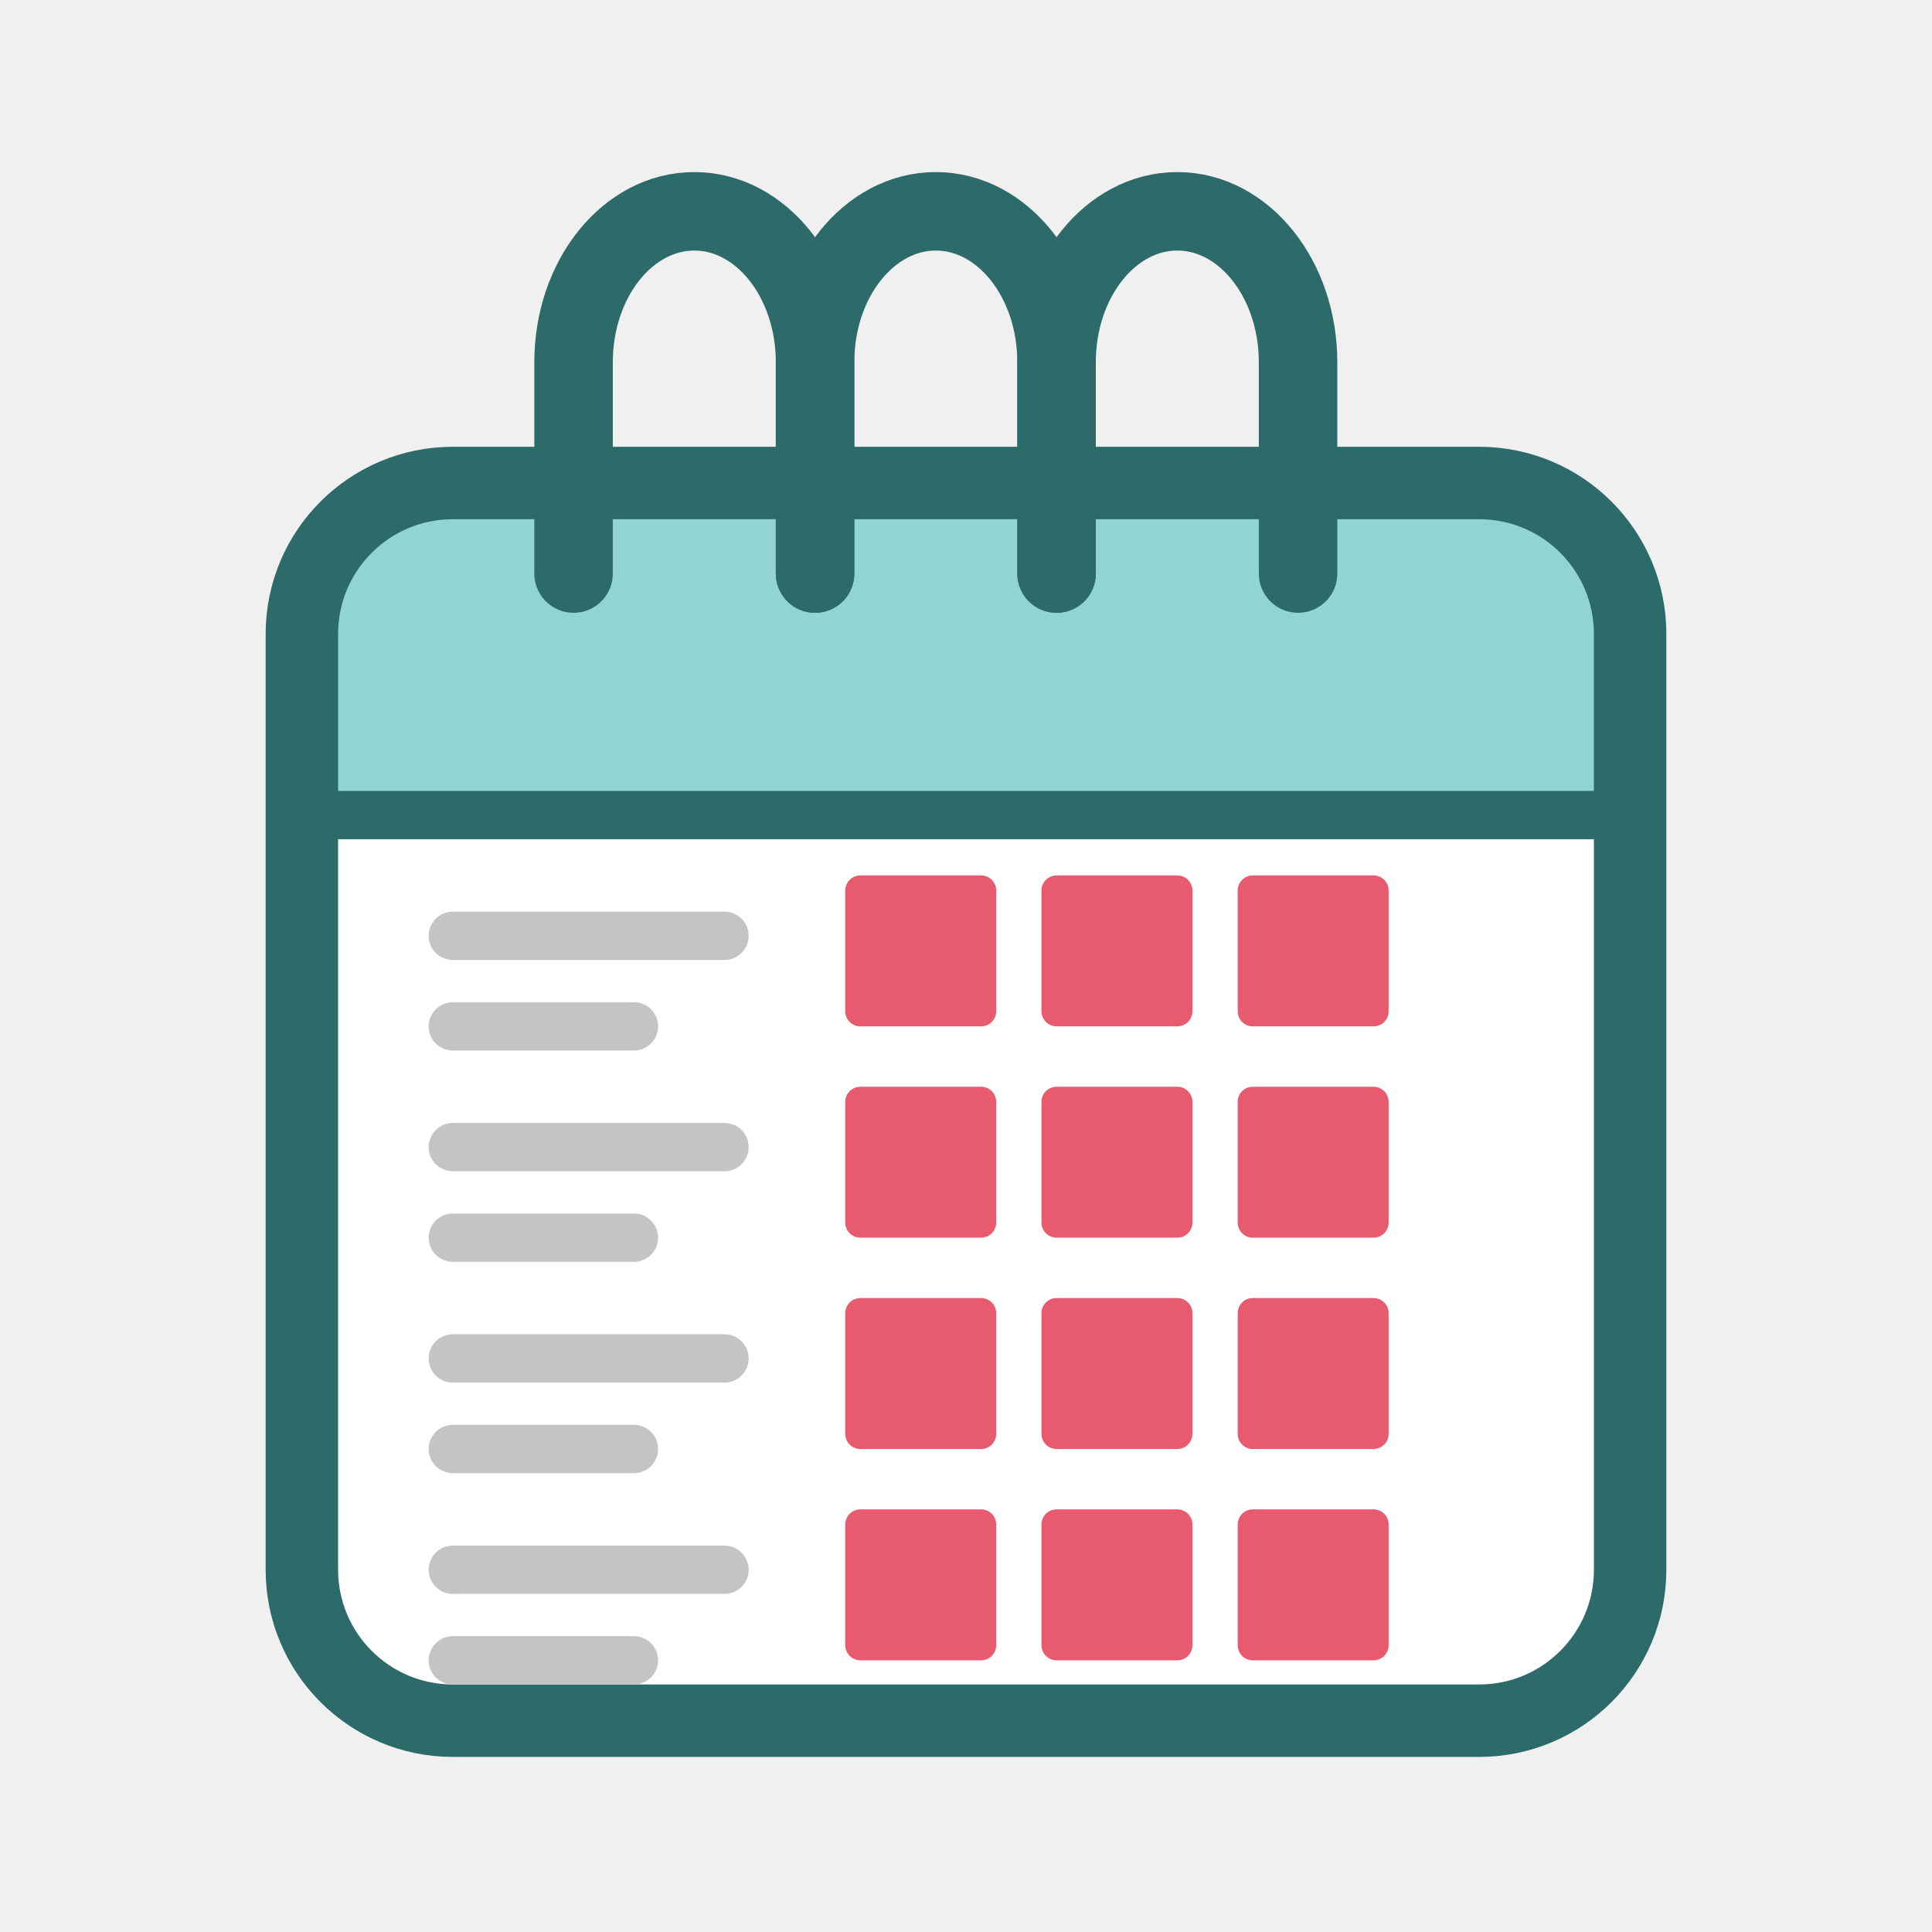
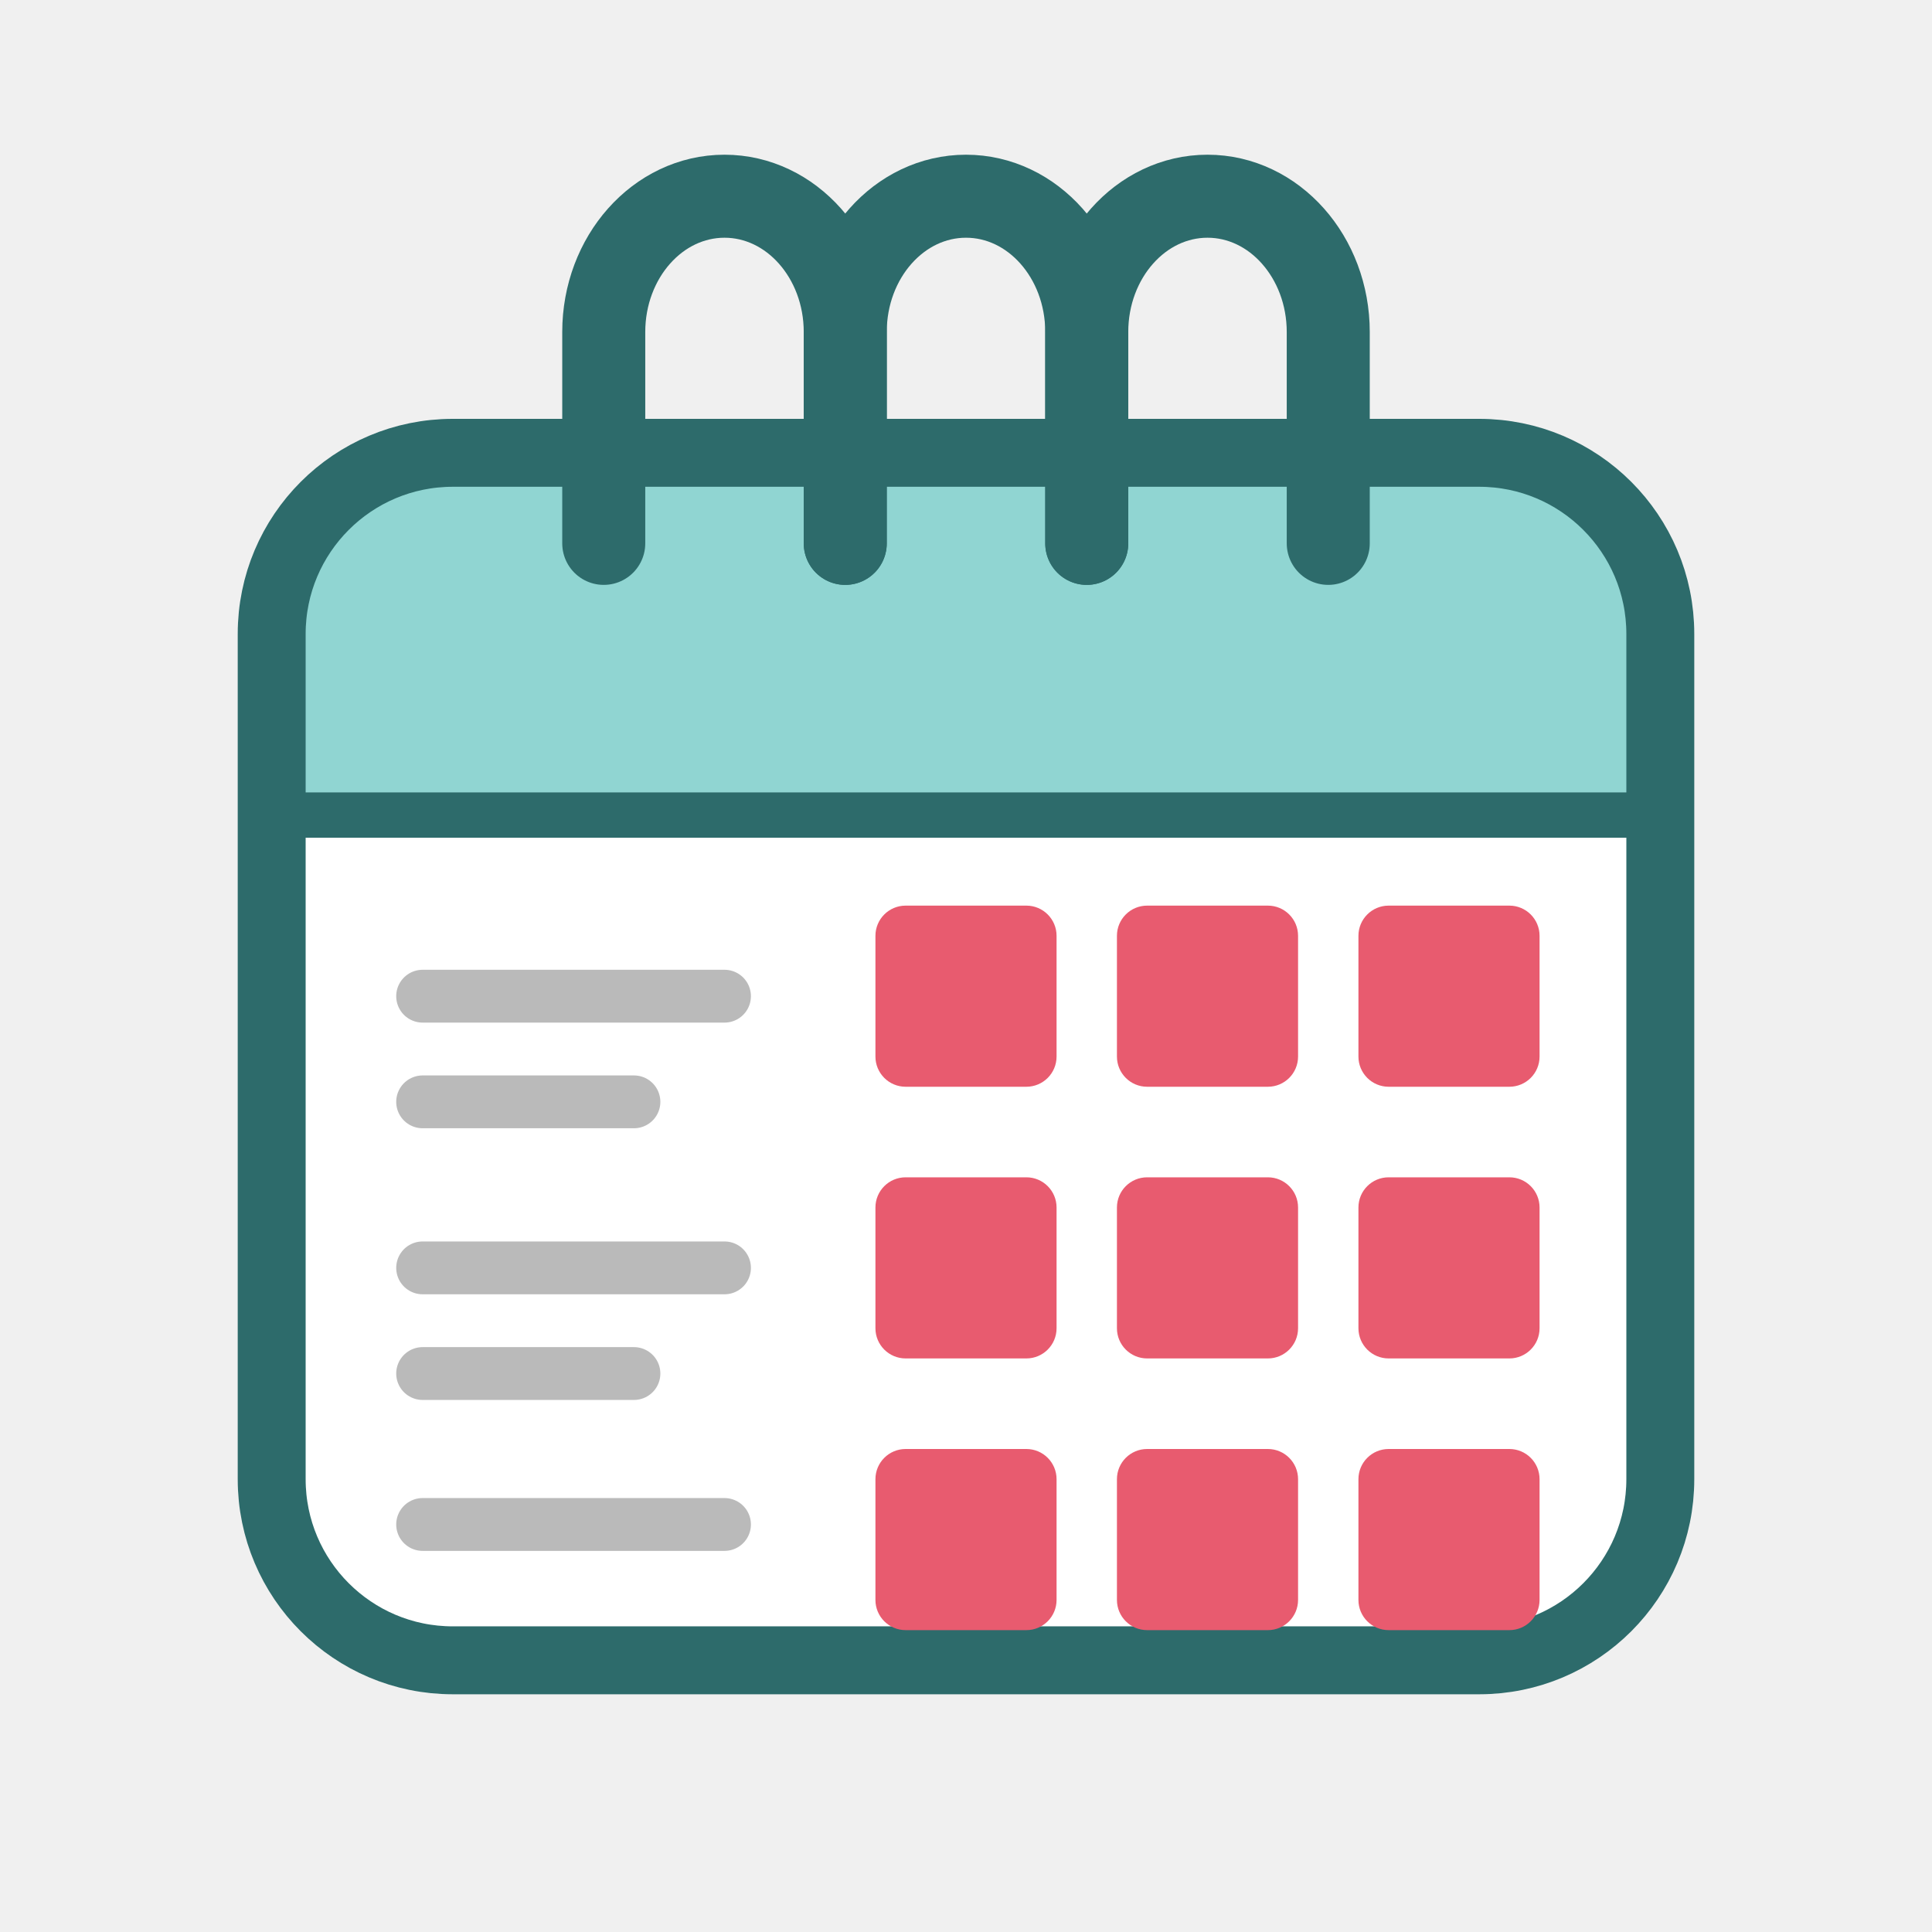
- <svg xmlns="http://www.w3.org/2000/svg" width="64" height="64" viewBox="0 0 64 64" fill="none">
-   <path d="M15,16 L49,16 A5,5 0 0,1 54,21 L54,52 A5,5 0 0,1 49,57 L15,57 A5,5 0 0,1 10,52 L10,21 A5,5 0 0,1 15,16 Z" fill="#90D5D2" />
-   <path d="M10,27 L54,27 L54,52 A5,5 0 0,1 49,57 L15,57 A5,5 0 0,1 10,52 Z" fill="#FFFFFF" />
-   <path d="M15,16 L49,16 A5,5 0 0,1 54,21 L54,52 A5,5 0 0,1 49,57 L15,57 A5,5 0 0,1 10,52 L10,21 A5,5 0 0,1 15,16 Z" stroke="#2D6B6B" stroke-width="2.4" fill="none" />
-   <line x1="10" y1="27" x2="54" y2="27" stroke="#2D6B6B" stroke-width="1.6" />
-   <path d="M19,19 V12 A4,5 0 0,1 27,12 V19" stroke="#2D6B6B" stroke-width="2.6" stroke-linecap="round" fill="none" />
-   <path d="M27,19 V12 A4,5 0 0,1 35,12 V19" stroke="#2D6B6B" stroke-width="2.6" stroke-linecap="round" fill="none" />
-   <path d="M35,19 V12 A4,5 0 0,1 43,12 V19" stroke="#2D6B6B" stroke-width="2.6" stroke-linecap="round" fill="none" />
-   <line x1="15" y1="31" x2="24" y2="31" stroke="#C4C4C4" stroke-width="1.6" stroke-linecap="round" />
-   <line x1="15" y1="34" x2="21" y2="34" stroke="#C4C4C4" stroke-width="1.6" stroke-linecap="round" />
-   <line x1="15" y1="38" x2="24" y2="38" stroke="#C4C4C4" stroke-width="1.6" stroke-linecap="round" />
-   <line x1="15" y1="41" x2="21" y2="41" stroke="#C4C4C4" stroke-width="1.6" stroke-linecap="round" />
-   <line x1="15" y1="45" x2="24" y2="45" stroke="#C4C4C4" stroke-width="1.6" stroke-linecap="round" />
-   <line x1="15" y1="48" x2="21" y2="48" stroke="#C4C4C4" stroke-width="1.6" stroke-linecap="round" />
-   <line x1="15" y1="52" x2="24" y2="52" stroke="#C4C4C4" stroke-width="1.6" stroke-linecap="round" />
-   <line x1="15" y1="55" x2="21" y2="55" stroke="#C4C4C4" stroke-width="1.6" stroke-linecap="round" />
-   <rect x="28" y="29" width="5" height="5" rx="0.5" fill="#E85B6F" />
-   <rect x="34.5" y="29" width="5" height="5" rx="0.5" fill="#E85B6F" />
-   <rect x="41" y="29" width="5" height="5" rx="0.5" fill="#E85B6F" />
-   <rect x="28" y="36" width="5" height="5" rx="0.5" fill="#E85B6F" />
-   <rect x="34.5" y="36" width="5" height="5" rx="0.5" fill="#E85B6F" />
-   <rect x="41" y="36" width="5" height="5" rx="0.5" fill="#E85B6F" />
-   <rect x="28" y="43" width="5" height="5" rx="0.5" fill="#E85B6F" />
-   <rect x="34.5" y="43" width="5" height="5" rx="0.5" fill="#E85B6F" />
-   <rect x="41" y="43" width="5" height="5" rx="0.5" fill="#E85B6F" />
-   <rect x="28" y="50" width="5" height="5" rx="0.5" fill="#E85B6F" />
-   <rect x="34.5" y="50" width="5" height="5" rx="0.5" fill="#E85B6F" />
-   <rect x="41" y="50" width="5" height="5" rx="0.5" fill="#E85B6F" />
+ <svg xmlns="http://www.w3.org/2000/svg" width="128" height="128" viewBox="0 0 128 128" fill="none">
+   <rect x="18" y="30" width="92" height="80" rx="12" fill="#90D5D2" />
+   <path d="M18,54 L110,54 L110,98 A12,12 0 0,1 98,110 L30,110 A12,12 0 0,1 18,98 Z" fill="#FFFFFF" />
+   <rect x="18" y="30" width="92" height="80" rx="12" stroke="#2D6B6B" stroke-width="4.5" fill="none" />
+   <line x1="18" y1="54" x2="110" y2="54" stroke="#2D6B6B" stroke-width="3" />
+   <path d="M40,36 V22 A8,9 0 0,1 56,22 V36" stroke="#2D6B6B" stroke-width="5.5" stroke-linecap="round" fill="none" />
+   <path d="M56,36 V22 A8,9 0 0,1 72,22 V36" stroke="#2D6B6B" stroke-width="5.5" stroke-linecap="round" fill="none" />
+   <path d="M72,36 V22 A8,9 0 0,1 88,22 V36" stroke="#2D6B6B" stroke-width="5.5" stroke-linecap="round" fill="none" />
+   <line x1="28" y1="66" x2="48" y2="66" stroke="#BABABA" stroke-width="3.5" stroke-linecap="round" />
+   <line x1="28" y1="73" x2="42" y2="73" stroke="#BABABA" stroke-width="3.5" stroke-linecap="round" />
+   <line x1="28" y1="84" x2="48" y2="84" stroke="#BABABA" stroke-width="3.5" stroke-linecap="round" />
+   <line x1="28" y1="91" x2="42" y2="91" stroke="#BABABA" stroke-width="3.5" stroke-linecap="round" />
+   <line x1="28" y1="101" x2="48" y2="101" stroke="#BABABA" stroke-width="3.5" stroke-linecap="round" />
+   <rect x="58" y="60" width="12" height="12" rx="2" fill="#E85B6F" />
+   <rect x="74" y="60" width="12" height="12" rx="2" fill="#E85B6F" />
+   <rect x="90" y="60" width="12" height="12" rx="2" fill="#E85B6F" />
+   <rect x="58" y="78" width="12" height="12" rx="2" fill="#E85B6F" />
+   <rect x="74" y="78" width="12" height="12" rx="2" fill="#E85B6F" />
+   <rect x="90" y="78" width="12" height="12" rx="2" fill="#E85B6F" />
+   <rect x="58" y="96" width="12" height="12" rx="2" fill="#E85B6F" />
+   <rect x="74" y="96" width="12" height="12" rx="2" fill="#E85B6F" />
+   <rect x="90" y="96" width="12" height="12" rx="2" fill="#E85B6F" />
</svg>
